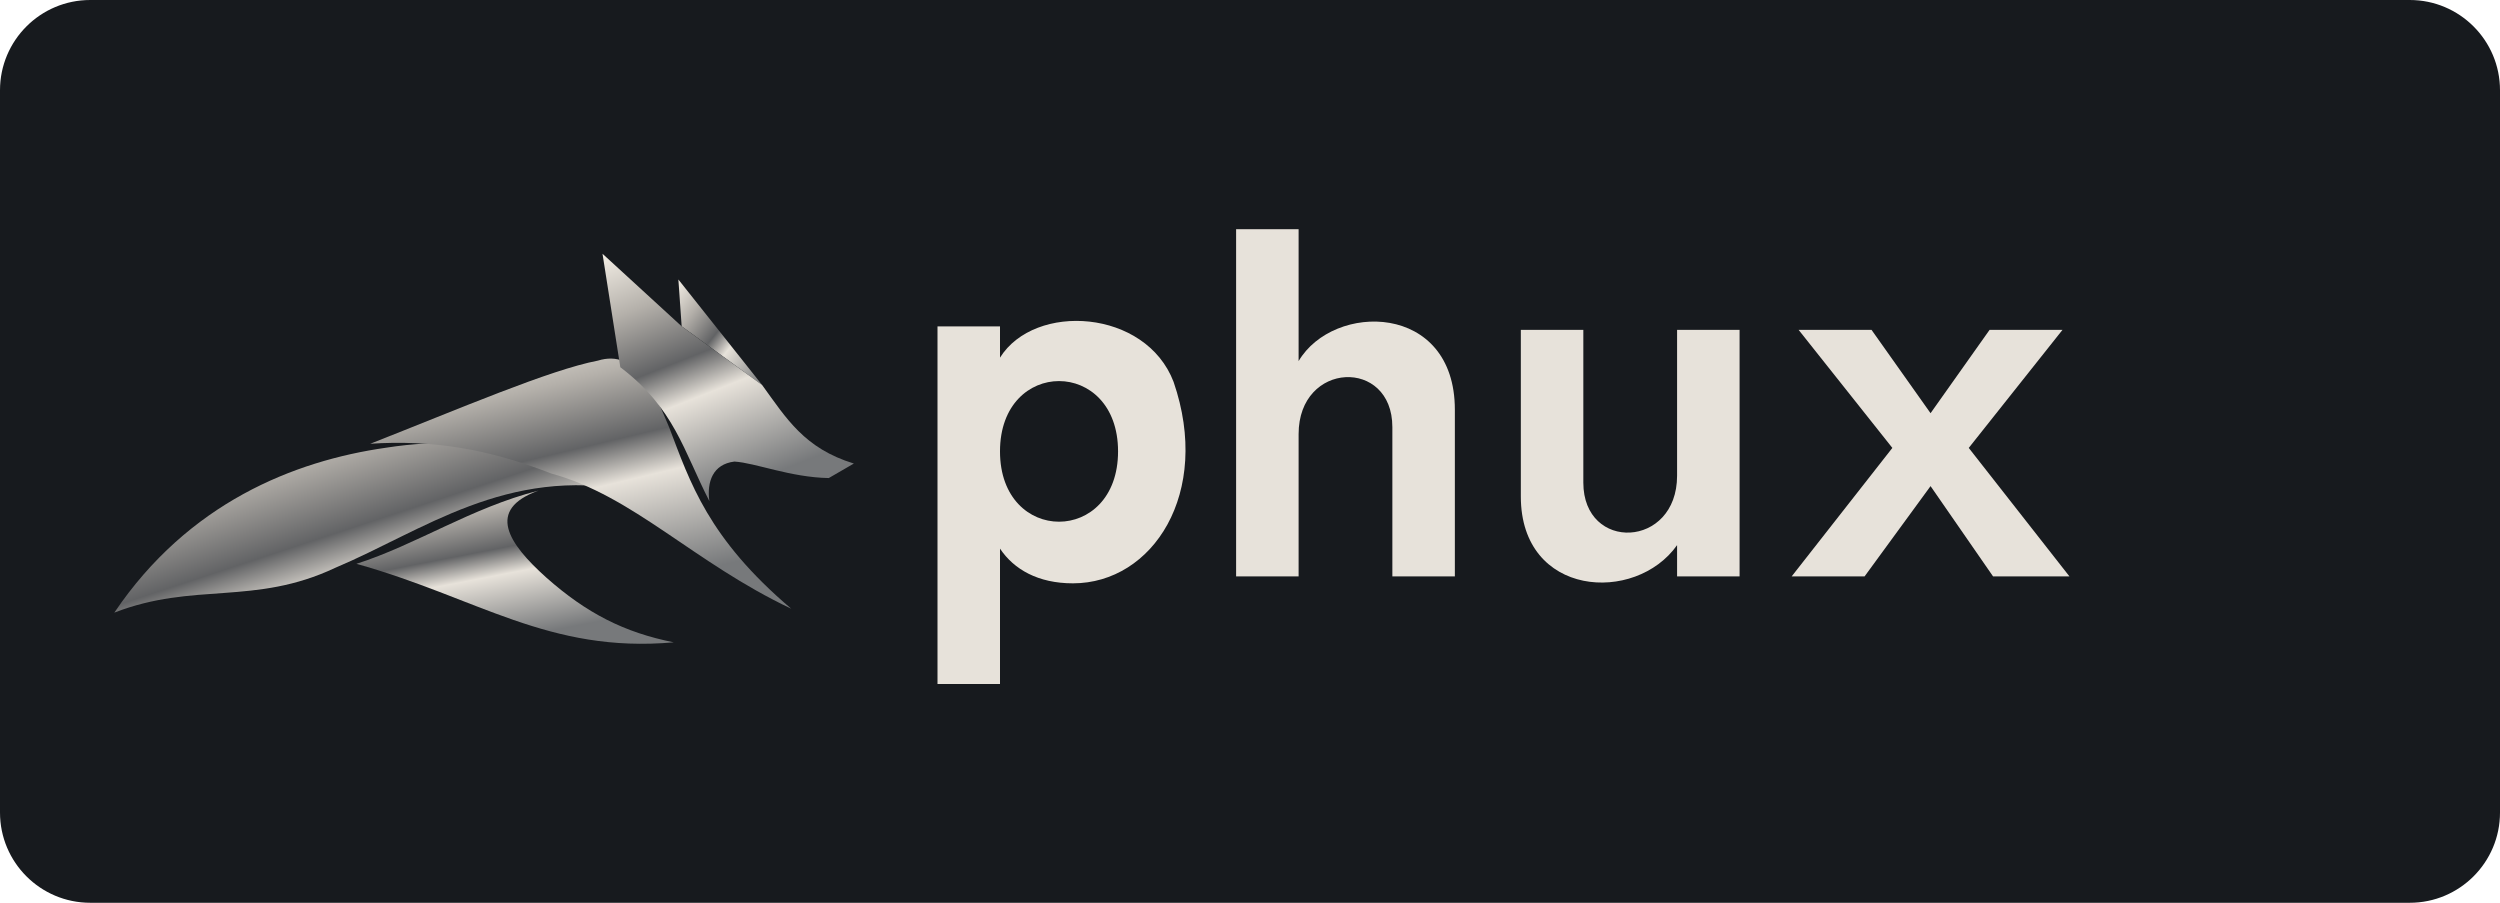
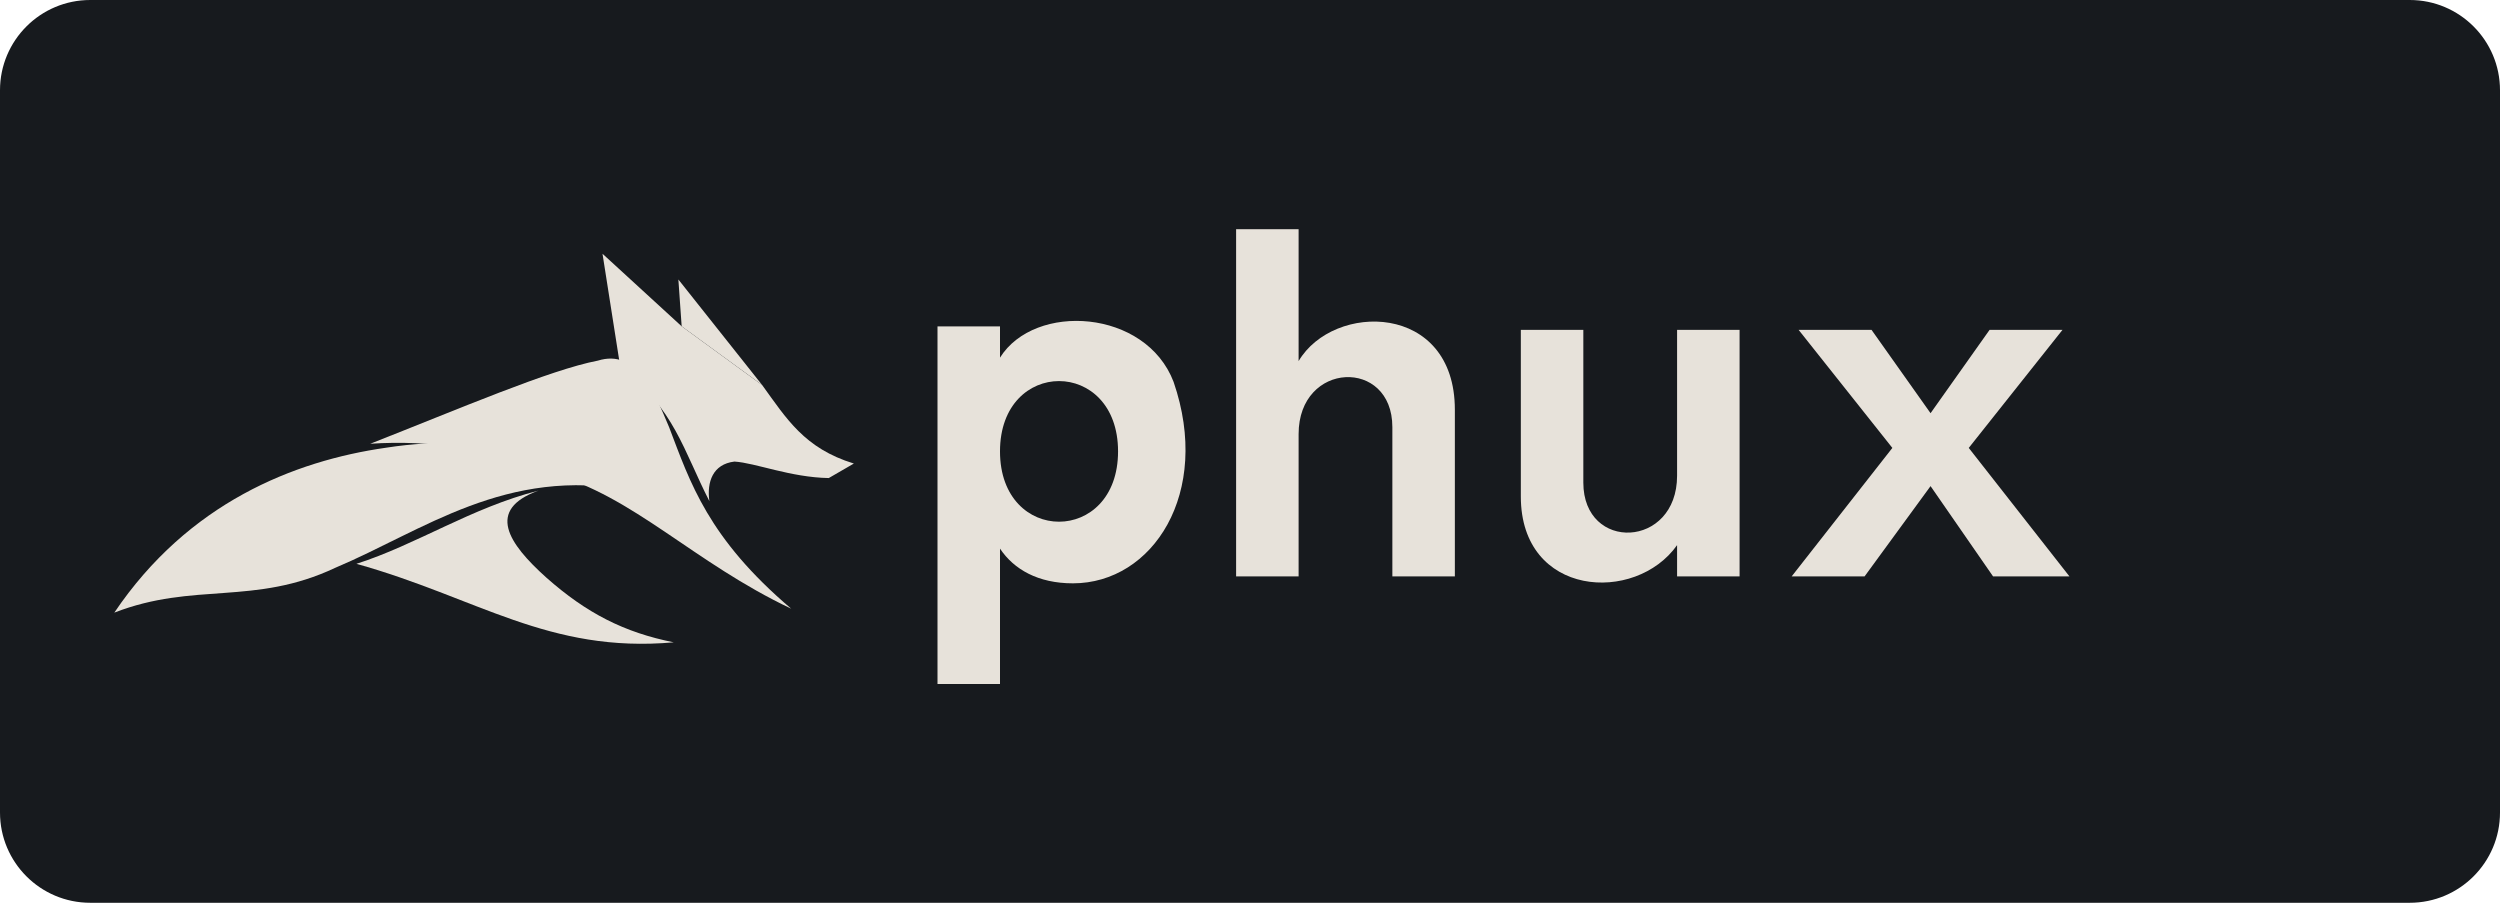
<svg xmlns="http://www.w3.org/2000/svg" width="720" height="260" viewBox="0 0 720 260" role="img" aria-label="phux">
  <defs>
    <linearGradient id="metal0" x1="0" y1="0" x2="0.4" y2="1">
      <stop stop-color="#F4EFE6" />
      <stop offset=".24" stop-color="#B4B0AA" />
      <stop offset=".48" stop-color="#626365" />
      <stop offset=".63" stop-color="#E7E2DA" />
      <stop offset="1" stop-color="#77797B" />
    </linearGradient>
    <linearGradient id="metal1" x1="0" y1="0" x2="1" y2="1">
      <stop stop-color="#F4EFE6" />
      <stop offset=".24" stop-color="#B4B0AA" />
      <stop offset=".48" stop-color="#626365" />
      <stop offset=".63" stop-color="#E7E2DA" />
      <stop offset="1" stop-color="#77797B" />
    </linearGradient>
    <linearGradient id="metal2" x1="0" y1="0" x2="0.4" y2="1">
      <stop stop-color="#F4EFE6" />
      <stop offset=".24" stop-color="#B4B0AA" />
      <stop offset=".48" stop-color="#626365" />
      <stop offset=".63" stop-color="#E7E2DA" />
      <stop offset="1" stop-color="#77797B" />
    </linearGradient>
    <linearGradient id="metal3" x1="0" y1="0" x2="1" y2="1">
      <stop stop-color="#F4EFE6" />
      <stop offset=".24" stop-color="#B4B0AA" />
      <stop offset=".48" stop-color="#626365" />
      <stop offset=".63" stop-color="#E7E2DA" />
      <stop offset="1" stop-color="#77797B" />
    </linearGradient>
    <linearGradient id="metal4" x1="0" y1="0" x2="0.4" y2="1">
      <stop stop-color="#F4EFE6" />
      <stop offset=".24" stop-color="#B4B0AA" />
      <stop offset=".48" stop-color="#626365" />
      <stop offset=".63" stop-color="#E7E2DA" />
      <stop offset="1" stop-color="#77797B" />
    </linearGradient>
  </defs>
  <rect width="720" height="260" rx="26" fill="#171A1E" />
  <g transform="translate(20 10) scale(.19)">
    <g transform="translate(0 194)">
-       <path d="M 435 608 C 526 579 609 523 711 497 C 631 526 665 577 723 629 C 784 683 841 712 916 727 C 726 744 618 659 435 608 Z" fill="url(#metal0)" />
-       <path d="M 68 682 C 180 516 340 452 480 432 C 640 407 786 450 852 497 C 662 460 536 558 403 614 C 280 672 189 635 68 682 Z" fill="url(#metal1)" />
-       <path d="M 456 426 C 591 373 728 314 801 300 C 859 282 886 346 909 401 C 941 485 968 569 1094 676 C 946 606 855 505 730 471 C 633 433 548 420 456 426 Z" fill="url(#metal2)" />
-       <path d="M 928 248 L 923 177 L 1050 337 Z" fill="url(#metal3)" />
-       <path d="M 808 138 L 928 248 L 1050 337 C 1087 388 1114 433 1189 456 L 1151 478 C 1093 477 1040 455 1008 453 C 975 457 966 484 970 513 C 931 437 917 372 835 310 Z" fill="url(#metal4)" />
+       <path d="M 435 608 C 526 579 609 523 711 497 C 631 526 665 577 723 629 C 784 683 841 712 916 727 C 726 744 618 659 435 608 Z" fill="#E7E2DA" />
+       <path d="M 68 682 C 180 516 340 452 480 432 C 640 407 786 450 852 497 C 662 460 536 558 403 614 C 280 672 189 635 68 682 Z" fill="#E7E2DA" />
+       <path d="M 456 426 C 591 373 728 314 801 300 C 859 282 886 346 909 401 C 941 485 968 569 1094 676 C 946 606 855 505 730 471 C 633 433 548 420 456 426 Z" fill="#E7E2DA" />
+       <path d="M 928 248 L 923 177 L 1050 337 Z" fill="#E7E2DA" />
+       <path d="M 808 138 L 928 248 L 1050 337 C 1087 388 1114 433 1189 456 L 1151 478 C 1093 477 1040 455 1008 453 C 975 457 966 484 970 513 C 931 437 917 372 835 310 Z" fill="#E7E2DA" />
    </g>
  </g>
  <g fill="#E7E2DA">
    <path fill-rule="evenodd" d="M270 94H288V103C298 87 330 89 338 110C349 142 332 168 309 168C299 168 292 164 288 158V197H270ZM288 130C288 157 322 157 322 130C322 103 288 103 288 130Z" />
    <path d="M356 66H374V104C384 87 419 87 419 118V166H401V123C401 103 374 104 374 125V166H356Z" />
    <path d="M438 95H456V139C456 159 483 158 483 137V95H501V166H483V157C471 174 438 172 438 143Z" />
    <path d="M518 95H539L556 119L573 95H594L567 129L596 166H574L556 140L537 166H516L545 129Z" />
  </g>
</svg>
